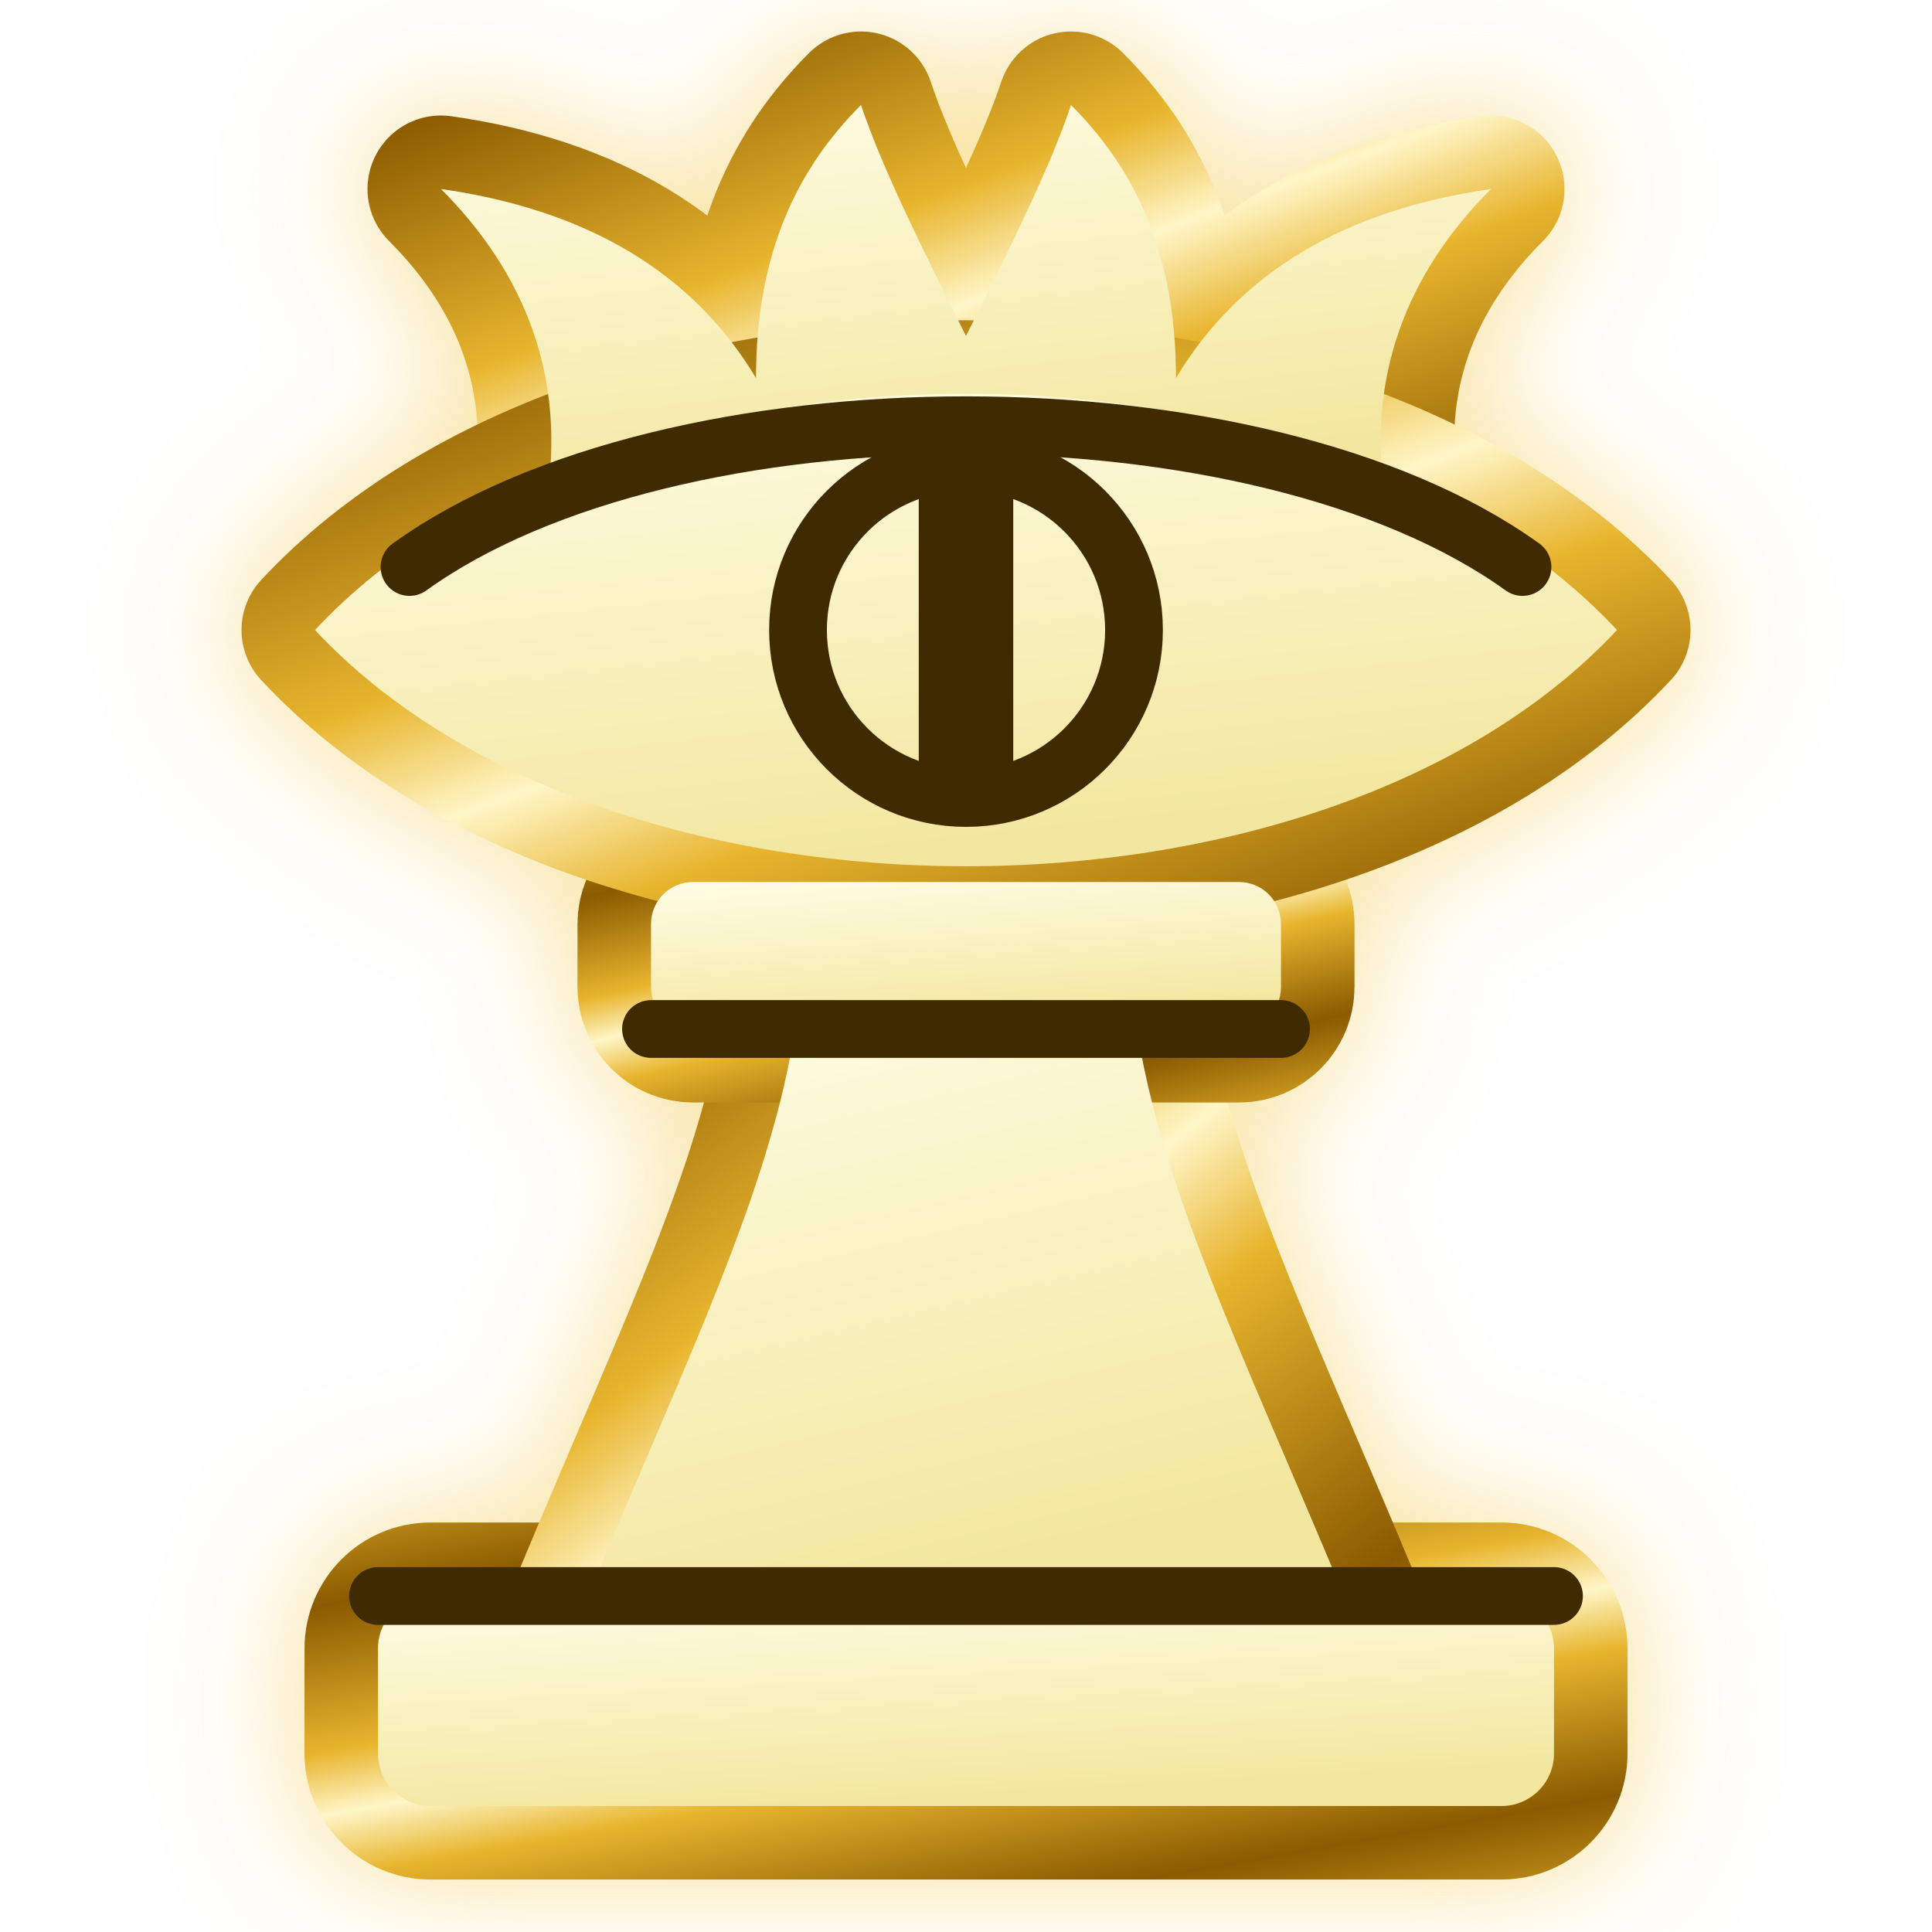
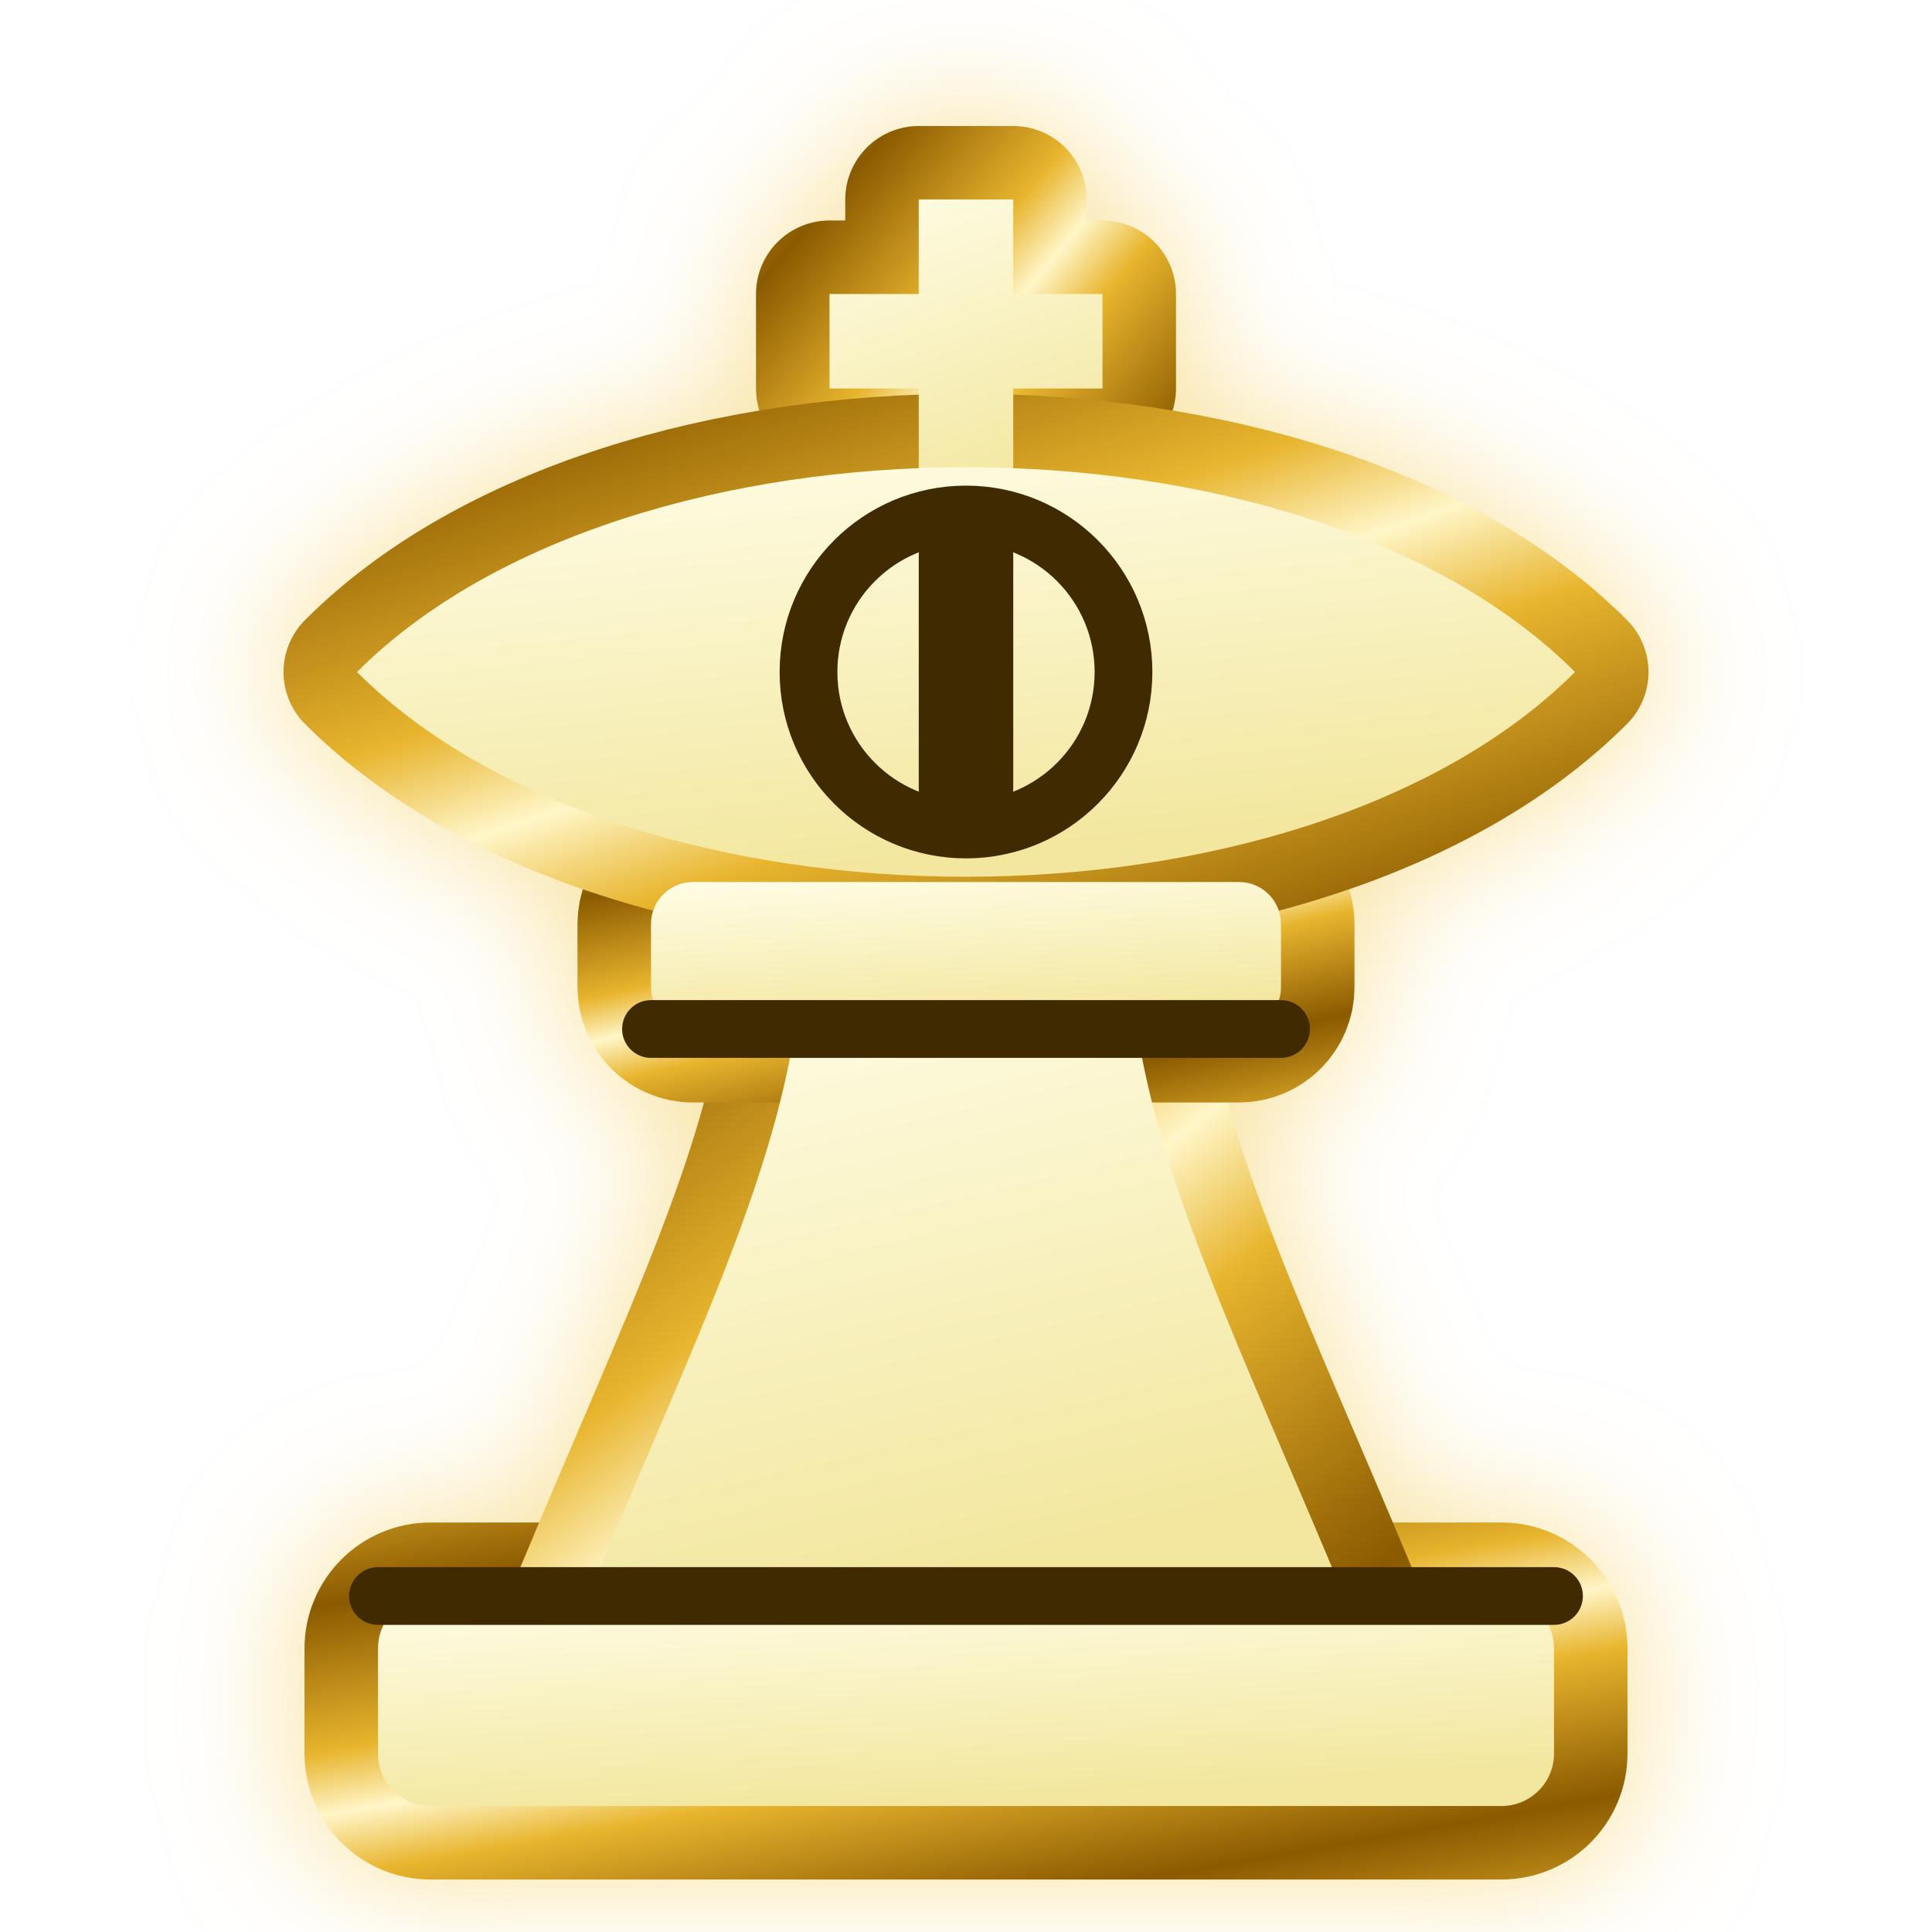
<svg xmlns="http://www.w3.org/2000/svg" viewBox="4 2 92 92">
  <defs>
    <clipPath id="kwEc">
      <rect x="22" y="78" width="56" height="10" rx="2.5" />
      <path d="M32 78 C37 66 41 58 42 50 H58 C59 58 63 66 68 78 Z" />
      <rect x="35" y="44" width="30" height="7" rx="2" />
-       <path d="M30 26 C31 20 29 15 25 11 C32 12 37 15 40 20 C40 14 42 10 45 7 C46 10 48 14 50 18 C52 14 54 10 55 7 C58 10 60 14 60 20 C63 15 68 12 75 11 C71 15 69 20 70 26 Z" />
-       <path d="M19 32 C33 17 67 17 81 32 C67 47 33 47 19 32 Z" />
+       <path d="M47.75 27 V20.5 H43.5 V16 H47.75 V11.5 H52.25 V16 H56.5 V20.5 H52.25 V27 Z" />
+       <path d="M21 34 C34 21 66 21 79 34 C66 47 34 47 21 34 Z" />
    </clipPath>
    <linearGradient id="kwEg" x1="0" y1="0" x2="1" y2="1" spreadMethod="reflect">
      <stop offset="0" stop-color="#8a5a00" />
      <stop offset=".35" stop-color="#e8b52e" />
      <stop offset=".5" stop-color="#fff6c8" />
      <stop offset=".65" stop-color="#e8b52e" />
      <stop offset="1" stop-color="#8a5a00" />
    </linearGradient>
    <linearGradient id="kwEb" x1="0" y1="0" x2=".3" y2="1">
      <stop offset="0" stop-color="#fffde6" />
      <stop offset="1" stop-color="#f3e7a0" />
    </linearGradient>
    <filter id="kwEf" x="-30%" y="-30%" width="160%" height="160%">
      <feGaussianBlur stdDeviation="3" />
    </filter>
  </defs>
  <g fill="none" stroke="#f3c94a" stroke-width="8" stroke-linejoin="round" opacity=".5" filter="url(#kwEf)">
    <rect x="22" y="78" width="56" height="10" rx="2.5" />
    <path d="M32 78 C37 66 41 58 42 50 H58 C59 58 63 66 68 78 Z" />
    <rect x="35" y="44" width="30" height="7" rx="2" />
-     <path d="M30 26 C31 20 29 15 25 11 C32 12 37 15 40 20 C40 14 42 10 45 7 C46 10 48 14 50 18 C52 14 54 10 55 7 C58 10 60 14 60 20 C63 15 68 12 75 11 C71 15 69 20 70 26 Z" />
-     <path d="M19 32 C33 17 67 17 81 32 C67 47 33 47 19 32 Z" />
+     <path d="M47.75 27 V20.5 H43.5 V16 H47.75 V11.5 H52.25 V16 H56.5 V20.5 H52.25 V27 Z" />
+     <path d="M21 34 C34 21 66 21 79 34 C66 47 34 47 21 34 Z" />
  </g>
  <g fill="url(#kwEg)" stroke="url(#kwEg)" stroke-width="7.0" stroke-linejoin="round">
    <rect x="22" y="78" width="56" height="10" rx="2.5" />
    <path d="M32 78 C37 66 41 58 42 50 H58 C59 58 63 66 68 78 Z" />
    <rect x="35" y="44" width="30" height="7" rx="2" />
-     <path d="M30 26 C31 20 29 15 25 11 C32 12 37 15 40 20 C40 14 42 10 45 7 C46 10 48 14 50 18 C52 14 54 10 55 7 C58 10 60 14 60 20 C63 15 68 12 75 11 C71 15 69 20 70 26 Z" />
-     <path d="M19 32 C33 17 67 17 81 32 C67 47 33 47 19 32 Z" />
+     <path d="M47.75 27 V20.5 H43.5 V16 H47.75 V11.5 H52.25 V16 H56.5 V20.5 H52.25 V27 Z" />
+     <path d="M21 34 C34 21 66 21 79 34 C66 47 34 47 21 34 Z" />
  </g>
  <g fill="url(#kwEb)">
    <rect x="22" y="78" width="56" height="10" rx="2.5" />
    <path d="M32 78 C37 66 41 58 42 50 H58 C59 58 63 66 68 78 Z" />
    <rect x="35" y="44" width="30" height="7" rx="2" />
-     <path d="M30 26 C31 20 29 15 25 11 C32 12 37 15 40 20 C40 14 42 10 45 7 C46 10 48 14 50 18 C52 14 54 10 55 7 C58 10 60 14 60 20 C63 15 68 12 75 11 C71 15 69 20 70 26 Z" />
-     <path d="M19 32 C33 17 67 17 81 32 C67 47 33 47 19 32 Z" />
+     <path d="M47.75 27 V20.5 H43.5 V16 H47.75 V11.5 H52.25 V16 H56.5 V20.5 H52.25 V27 Z" />
+     <path d="M21 34 C34 21 66 21 79 34 C66 47 34 47 21 34 Z" />
  </g>
  <g clip-path="url(#kwEc)">
    <rect x="-40" y="-10" width="16" height="120" fill="#fff6c8" opacity="0.55" transform="skewX(-20)" />
  </g>
  <g fill="none" stroke="#3f2a02" stroke-width="2.75" stroke-linecap="round">
    <path d="M22 78 H78" />
    <path d="M35 51 H65" />
-     <path d="M23.5 29 C36 20 64 20 76.5 29" />
-     <circle cx="50" cy="32" r="8" />
-     <path d="M50 25.5 V38.5" stroke-width="4.5" />
+     <circle cx="50" cy="34" r="7.5" />
+     <path d="M50 28.5 V39.5" stroke-width="4.5" />
  </g>
</svg>
